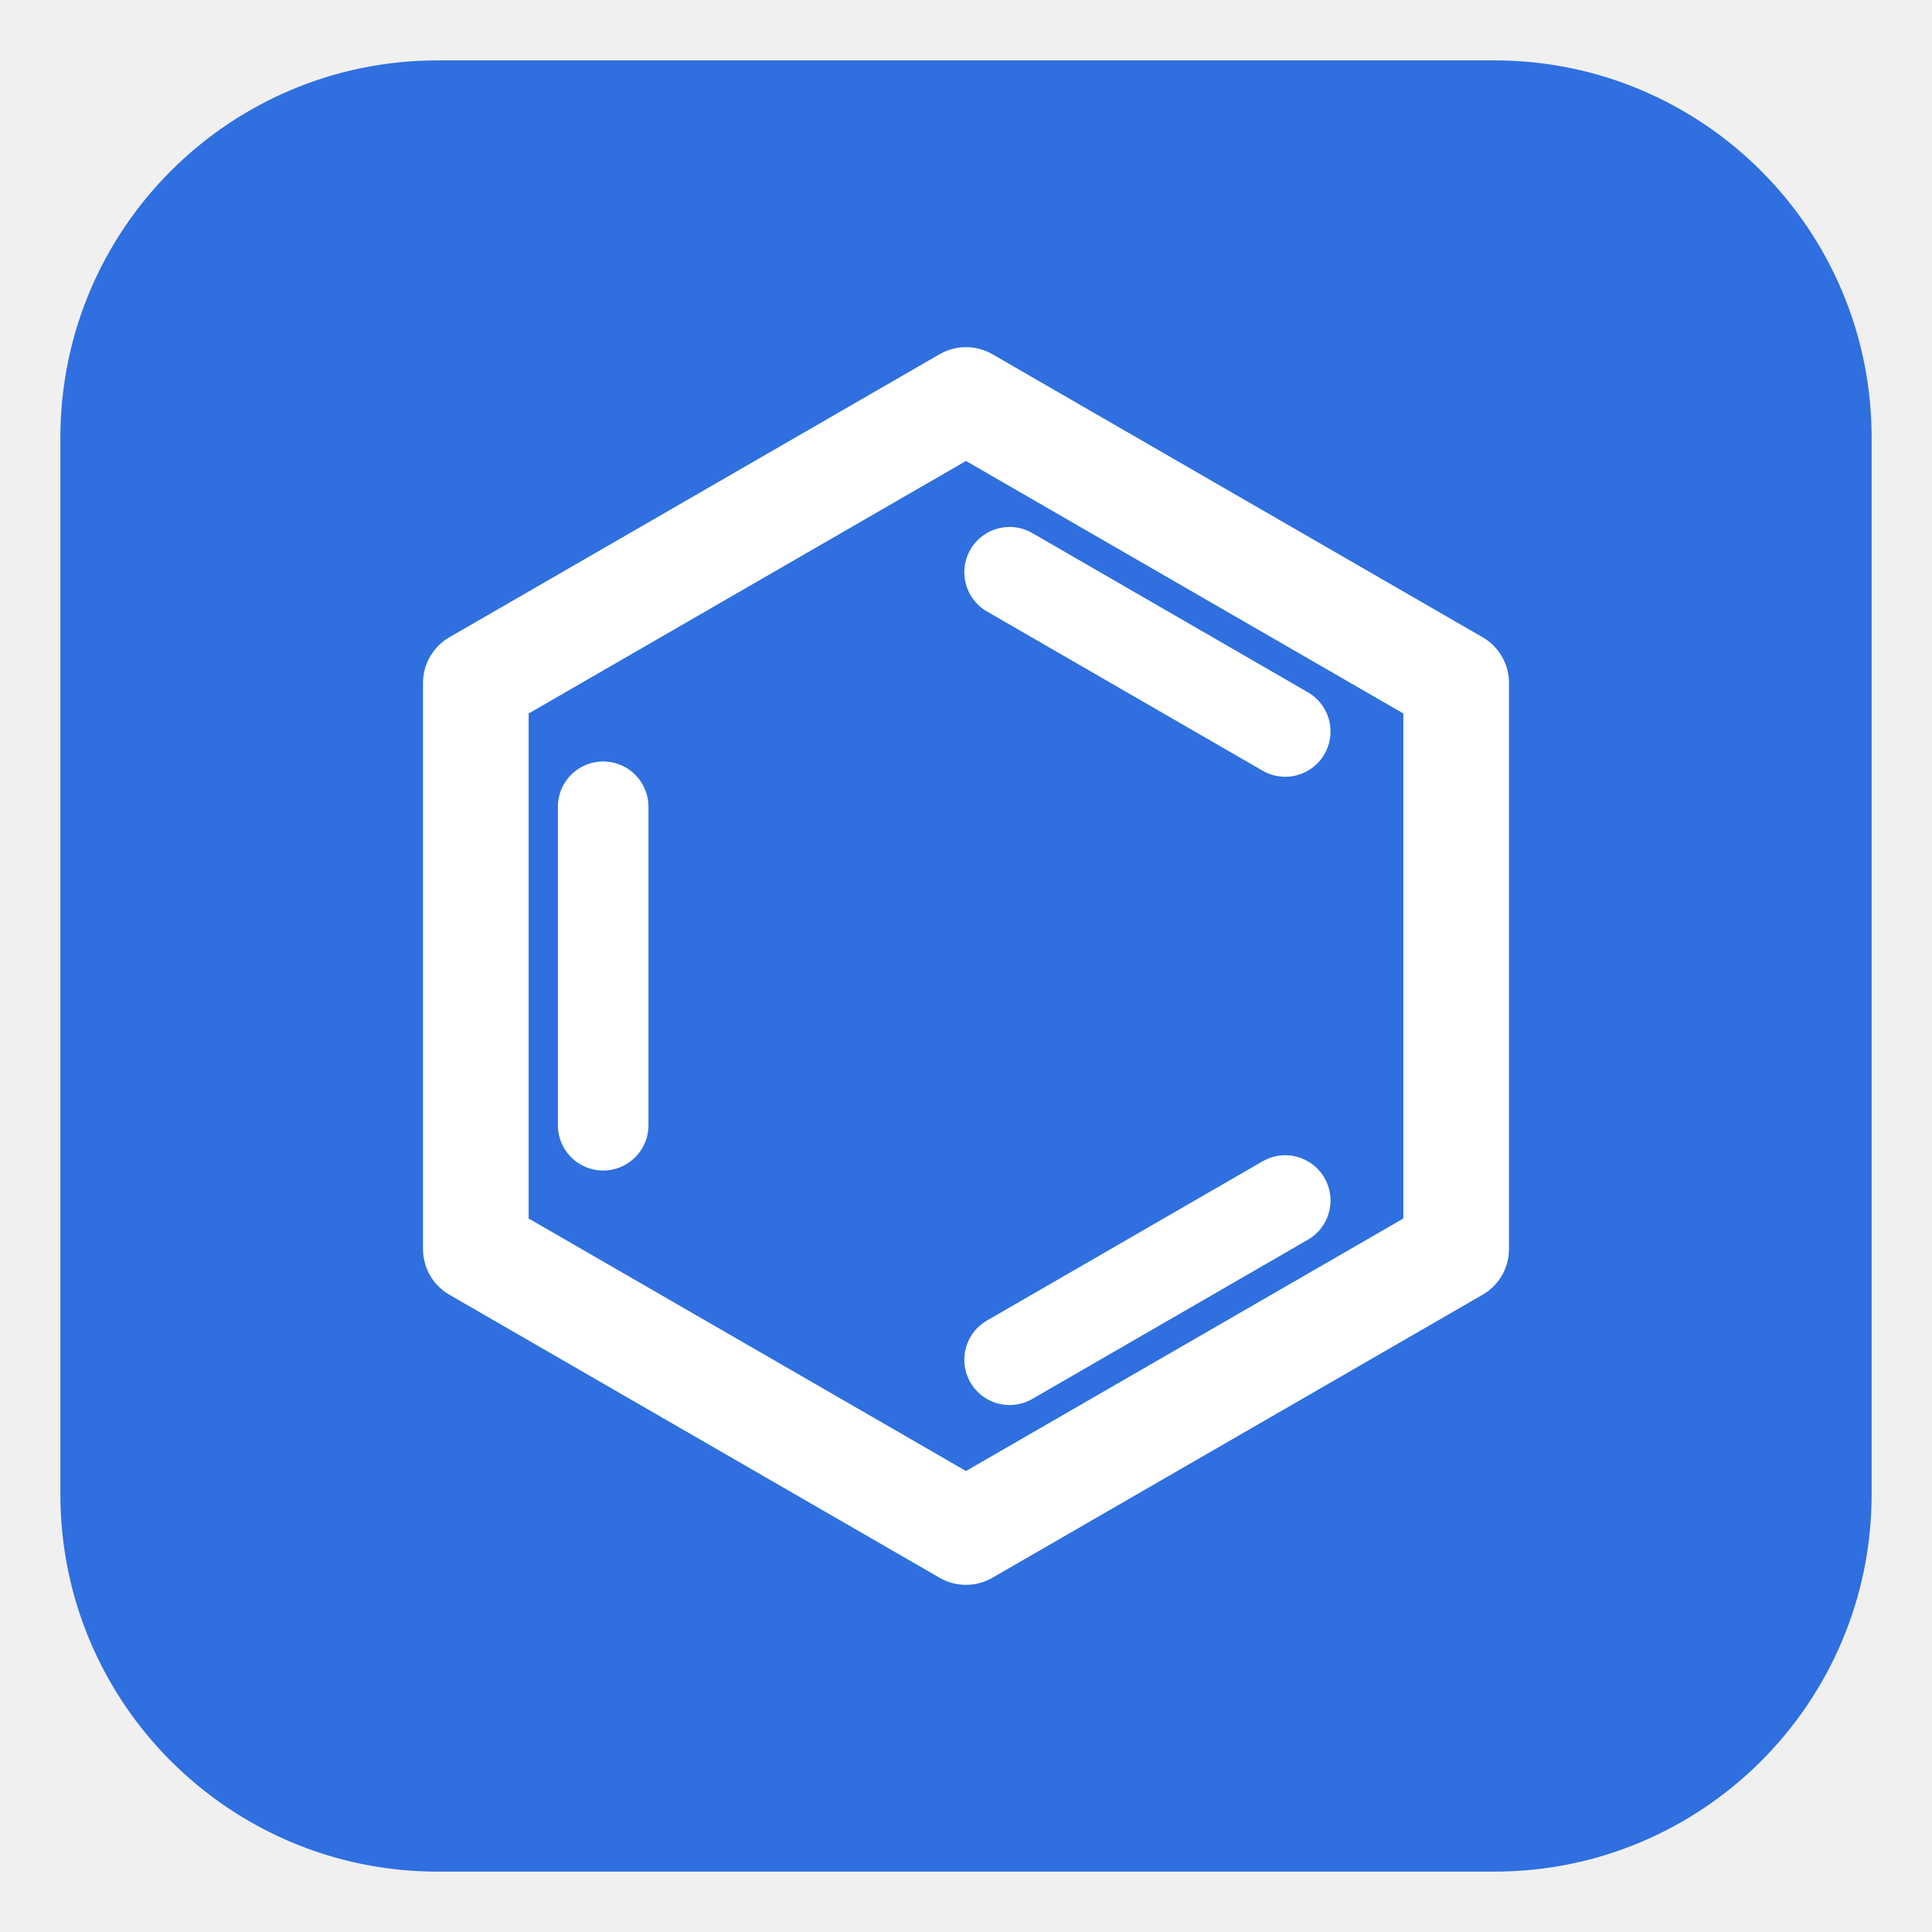
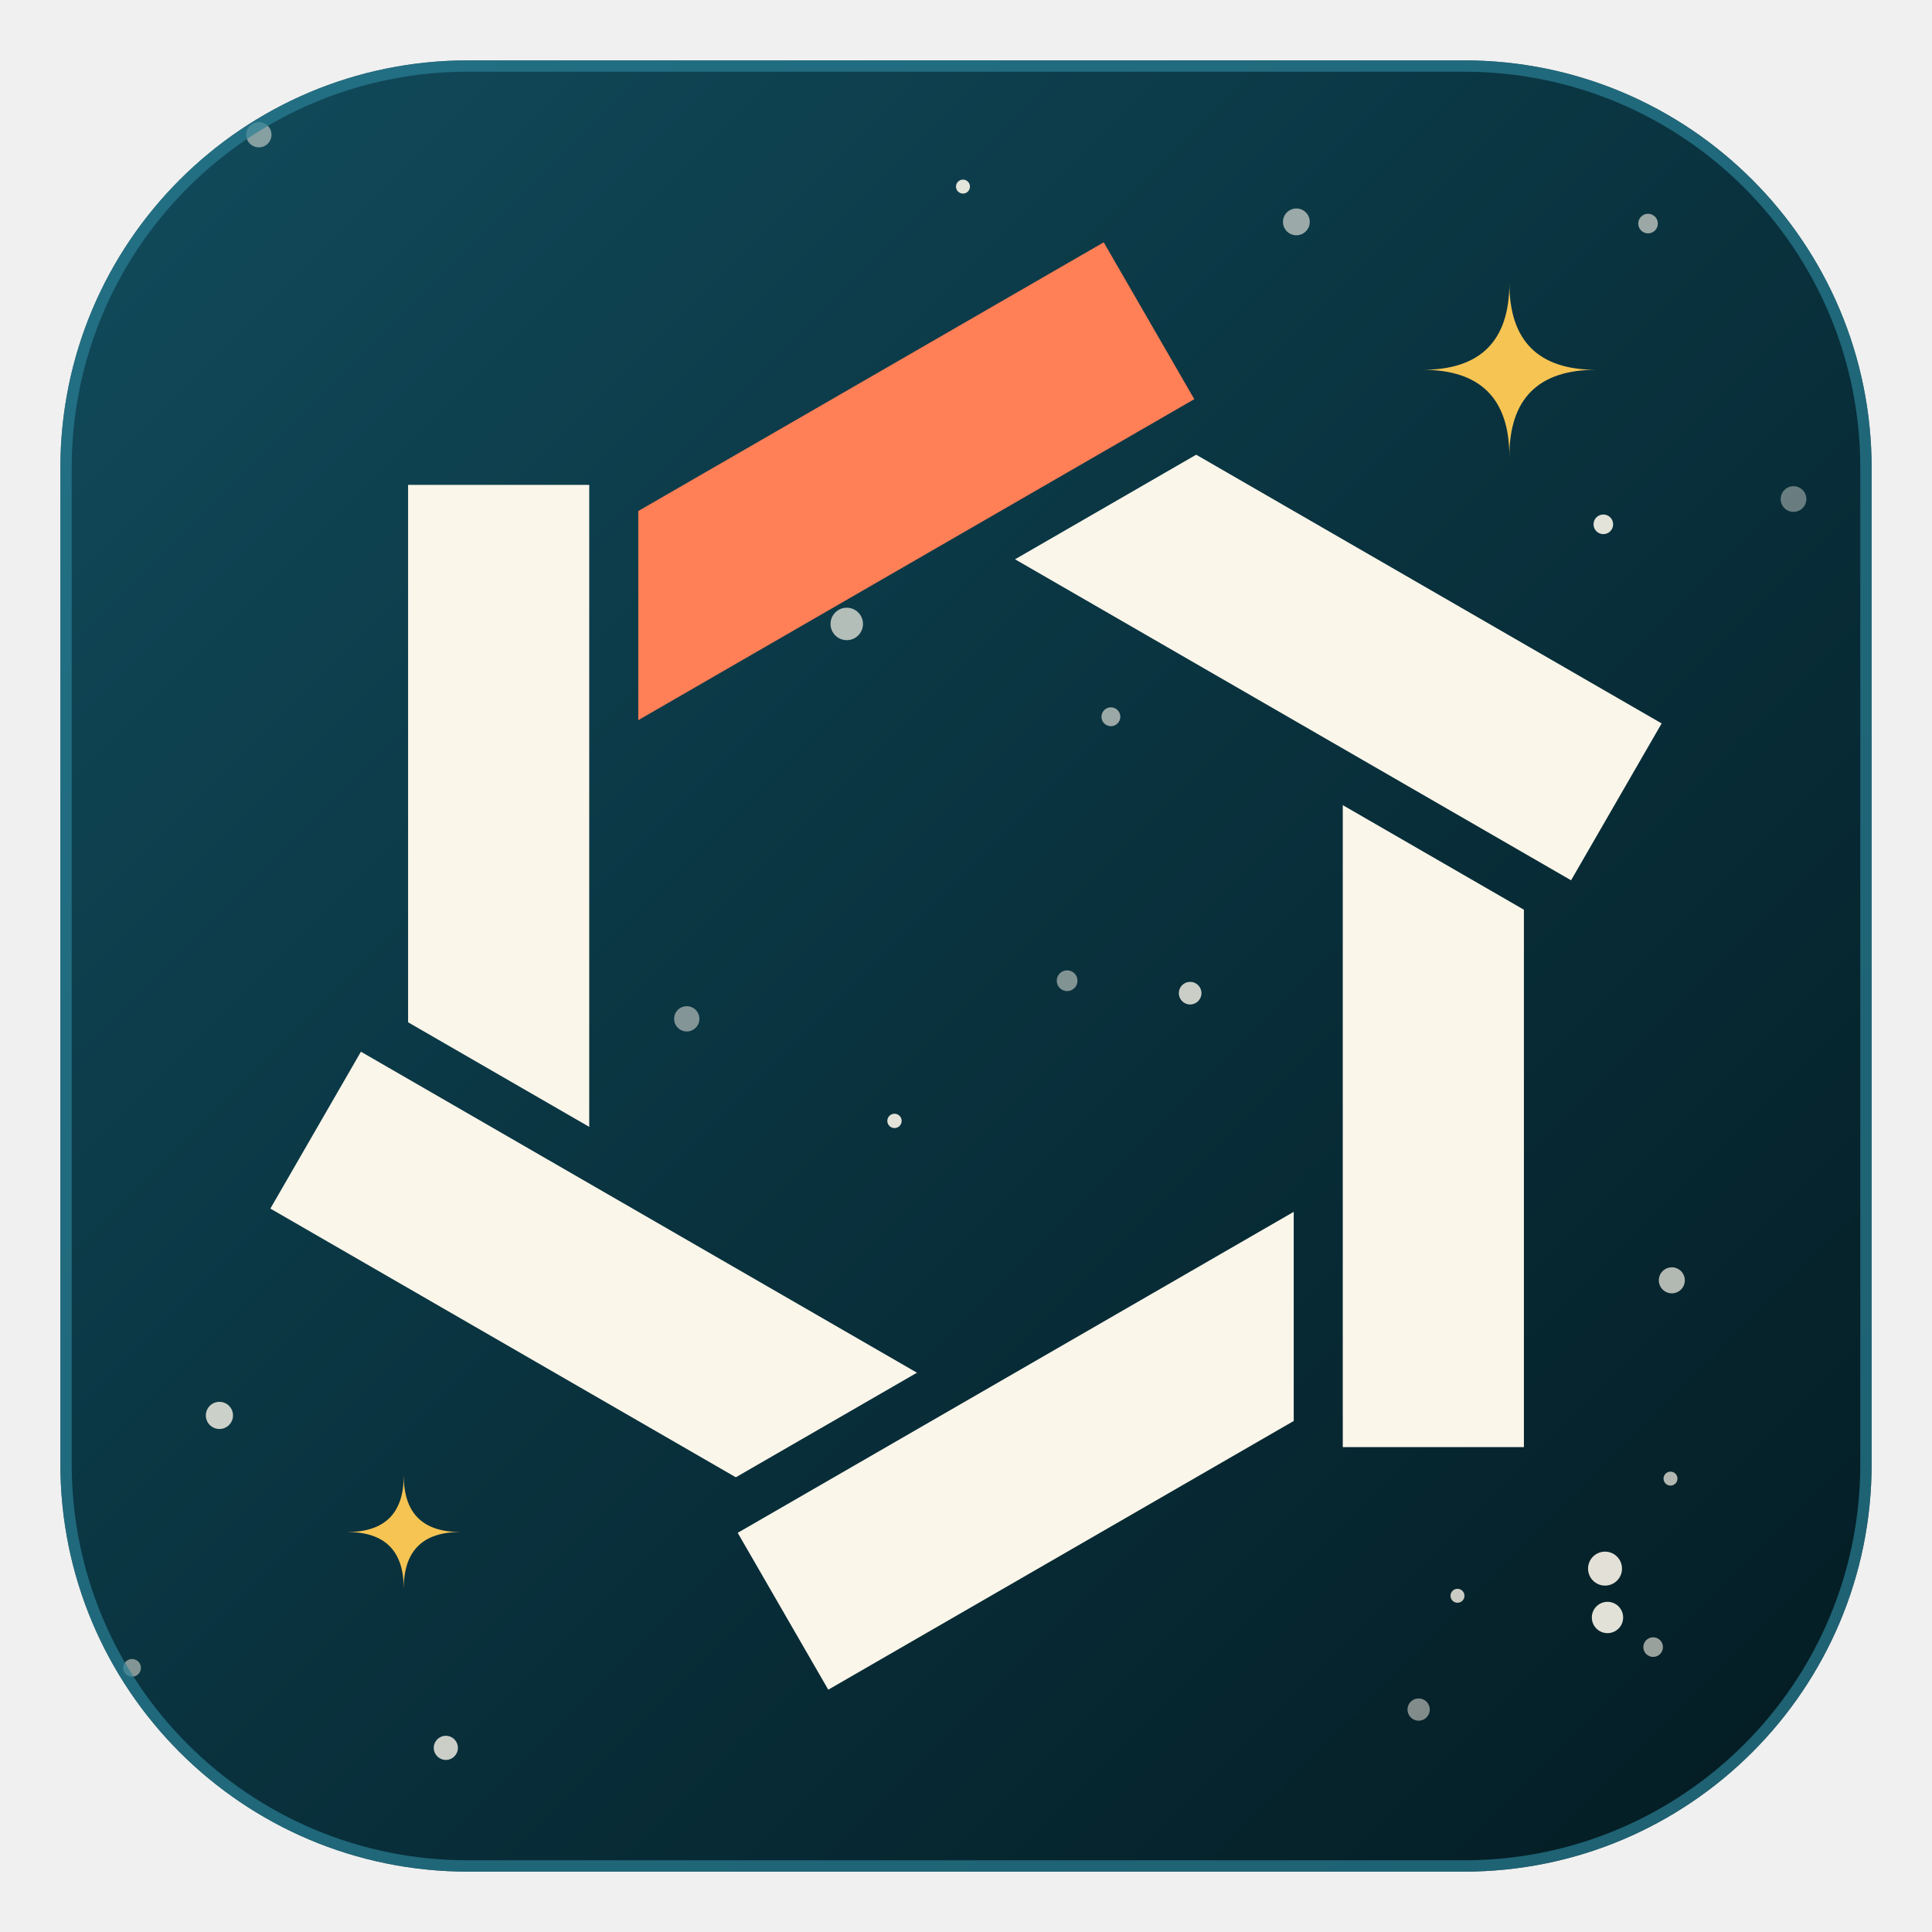
- <svg xmlns="http://www.w3.org/2000/svg" viewBox="0 0 1024 1024">
-   <rect x="32" y="32" width="960" height="960" rx="200" fill="#2f6fdf" />
-   <g fill="none" stroke="#ffffff" stroke-linecap="round" stroke-linejoin="round">
-     <path d="M512 212 L771.8 362 L771.8 662 L512 812 L252.2 662 L252.2 362 Z" stroke-width="56" />
-     <path d="M535.1 303.3 L681.2 387.7 M681.2 636.3 L535.1 720.7 M319.7 596.4 L319.7 427.6" stroke-width="48" />
+ <svg xmlns="http://www.w3.org/2000/svg" viewBox="0 0 1024 1024" width="1024" height="1024">
+   <defs>
+     <linearGradient id="g" x1="0" y1="0" x2="1" y2="1">
+       <stop offset="0" stop-color="#124c5d" />
+       <stop offset="0.5" stop-color="#09323e" />
+       <stop offset="1" stop-color="#041b22" />
+     </linearGradient>
+     <clipPath id="c">
+       <rect x="32" y="32" width="960" height="960" rx="216" />
+     </clipPath>
+   </defs>
+   <rect x="32" y="32" width="960" height="960" rx="216" fill="url(#g)" />
+   <g clip-path="url(#c)">
+     <circle cx="70" cy="884" r="4.7" fill="#fbf6ea" opacity="0.5" />
+     <circle cx="687.1" cy="117.6" r="7.1" fill="#fbf6ea" opacity="0.6" />
+     <circle cx="885.4" cy="783.7" r="3.7" fill="#fbf6ea" opacity="0.7" />
+     <circle cx="886.1" cy="678.6" r="6.9" fill="#fbf6ea" opacity="0.7" />
+     <circle cx="876.2" cy="873" r="5.2" fill="#fbf6ea" opacity="0.6" />
+     <circle cx="448.8" cy="330.7" r="8.6" fill="#fbf6ea" opacity="0.7" />
+     <circle cx="565.6" cy="519.8" r="5.5" fill="#fbf6ea" opacity="0.5" />
+     <circle cx="873.5" cy="118.5" r="5.2" fill="#fbf6ea" opacity="0.6" />
+     <circle cx="364" cy="540" r="6.7" fill="#fbf6ea" opacity="0.5" />
+     <circle cx="630.8" cy="526.4" r="6" fill="#fbf6ea" opacity="0.8" />
+     <circle cx="588.8" cy="379.9" r="5" fill="#fbf6ea" opacity="0.6" />
+     <circle cx="772.5" cy="845.8" r="3.7" fill="#fbf6ea" opacity="0.8" />
+     <circle cx="950.6" cy="264.5" r="6.8" fill="#fbf6ea" opacity="0.4" />
+     <circle cx="474.1" cy="594.1" r="3.8" fill="#fbf6ea" opacity="0.9" />
+     <circle cx="852" cy="857.3" r="8.3" fill="#fbf6ea" opacity="0.9" />
+     <circle cx="137.2" cy="71.4" r="6.7" fill="#fbf6ea" opacity="0.5" />
+     <circle cx="849.8" cy="277.9" r="5.2" fill="#fbf6ea" opacity="0.9" />
+     <circle cx="236.3" cy="926.4" r="6.4" fill="#fbf6ea" opacity="0.8" />
+     <circle cx="116.3" cy="750.2" r="7.2" fill="#fbf6ea" opacity="0.8" />
+     <circle cx="510.4" cy="98.9" r="3.7" fill="#fbf6ea" opacity="0.9" />
+     <circle cx="850.7" cy="831.4" r="9" fill="#fbf6ea" opacity="0.9" />
+     <circle cx="751.9" cy="906.1" r="5.9" fill="#fbf6ea" opacity="0.5" />
+     <path d="M800 150 Q800 196 846 196 Q800 196 800 242 Q800 196 754 196 Q800 196 800 150 Z" fill="#f6c453" />
+     <path d="M214 782 Q214 812 244 812 Q214 812 214 842 Q214 812 184 812 Q214 812 214 782 Z" fill="#f6c453" />
+   </g>
+   <rect x="35" y="35" width="954" height="954" rx="213" fill="none" stroke="#2a7f95" stroke-opacity="0.7" stroke-width="6" />
+   <defs>
+     <mask id="m0" maskUnits="userSpaceOnUse" x="0" y="0" width="1024" height="1024">
+       <rect width="1024" height="1024" fill="#fff" />
+       <line x1="264.3" y1="369" x2="631.5" y2="157" stroke="#000" stroke-width="148" />
+     </mask>
+     <mask id="m1" maskUnits="userSpaceOnUse" x="0" y="0" width="1024" height="1024">
+       <rect width="1024" height="1024" fill="#fff" />
+       <line x1="512" y1="226" x2="879.2" y2="438" stroke="#000" stroke-width="148" />
+     </mask>
+     <mask id="m2" maskUnits="userSpaceOnUse" x="0" y="0" width="1024" height="1024">
+       <rect width="1024" height="1024" fill="#fff" />
+       <line x1="759.7" y1="369" x2="759.7" y2="793" stroke="#000" stroke-width="148" />
+     </mask>
+     <mask id="m3" maskUnits="userSpaceOnUse" x="0" y="0" width="1024" height="1024">
+       <rect width="1024" height="1024" fill="#fff" />
+       <line x1="759.7" y1="655" x2="392.5" y2="867" stroke="#000" stroke-width="148" />
+     </mask>
+     <mask id="m4" maskUnits="userSpaceOnUse" x="0" y="0" width="1024" height="1024">
+       <rect width="1024" height="1024" fill="#fff" />
+       <line x1="512" y1="798" x2="144.8" y2="586" stroke="#000" stroke-width="148" />
+     </mask>
+     <mask id="m5" maskUnits="userSpaceOnUse" x="0" y="0" width="1024" height="1024">
+       <rect width="1024" height="1024" fill="#fff" />
+       <line x1="264.3" y1="655" x2="264.3" y2="231" stroke="#000" stroke-width="148" />
+     </mask>
+   </defs>
+   <g mask="url(#m0)">
+     <line x1="512" y1="226" x2="856.7" y2="425" stroke="#fbf6ea" stroke-width="96" />
+   </g>
+   <g mask="url(#m1)">
+     <line x1="759.7" y1="369" x2="759.7" y2="767" stroke="#fbf6ea" stroke-width="96" />
+   </g>
+   <g mask="url(#m2)">
+     <line x1="759.7" y1="655" x2="415" y2="854" stroke="#fbf6ea" stroke-width="96" />
+   </g>
+   <g mask="url(#m3)">
+     <line x1="512" y1="798" x2="167.3" y2="599" stroke="#fbf6ea" stroke-width="96" />
+   </g>
+   <g mask="url(#m4)">
+     <line x1="264.3" y1="655" x2="264.3" y2="257" stroke="#fbf6ea" stroke-width="96" />
+   </g>
+   <g mask="url(#m5)">
+     <line x1="264.3" y1="369" x2="609" y2="170" stroke="#ff7f57" stroke-width="96" />
  </g>
</svg>
